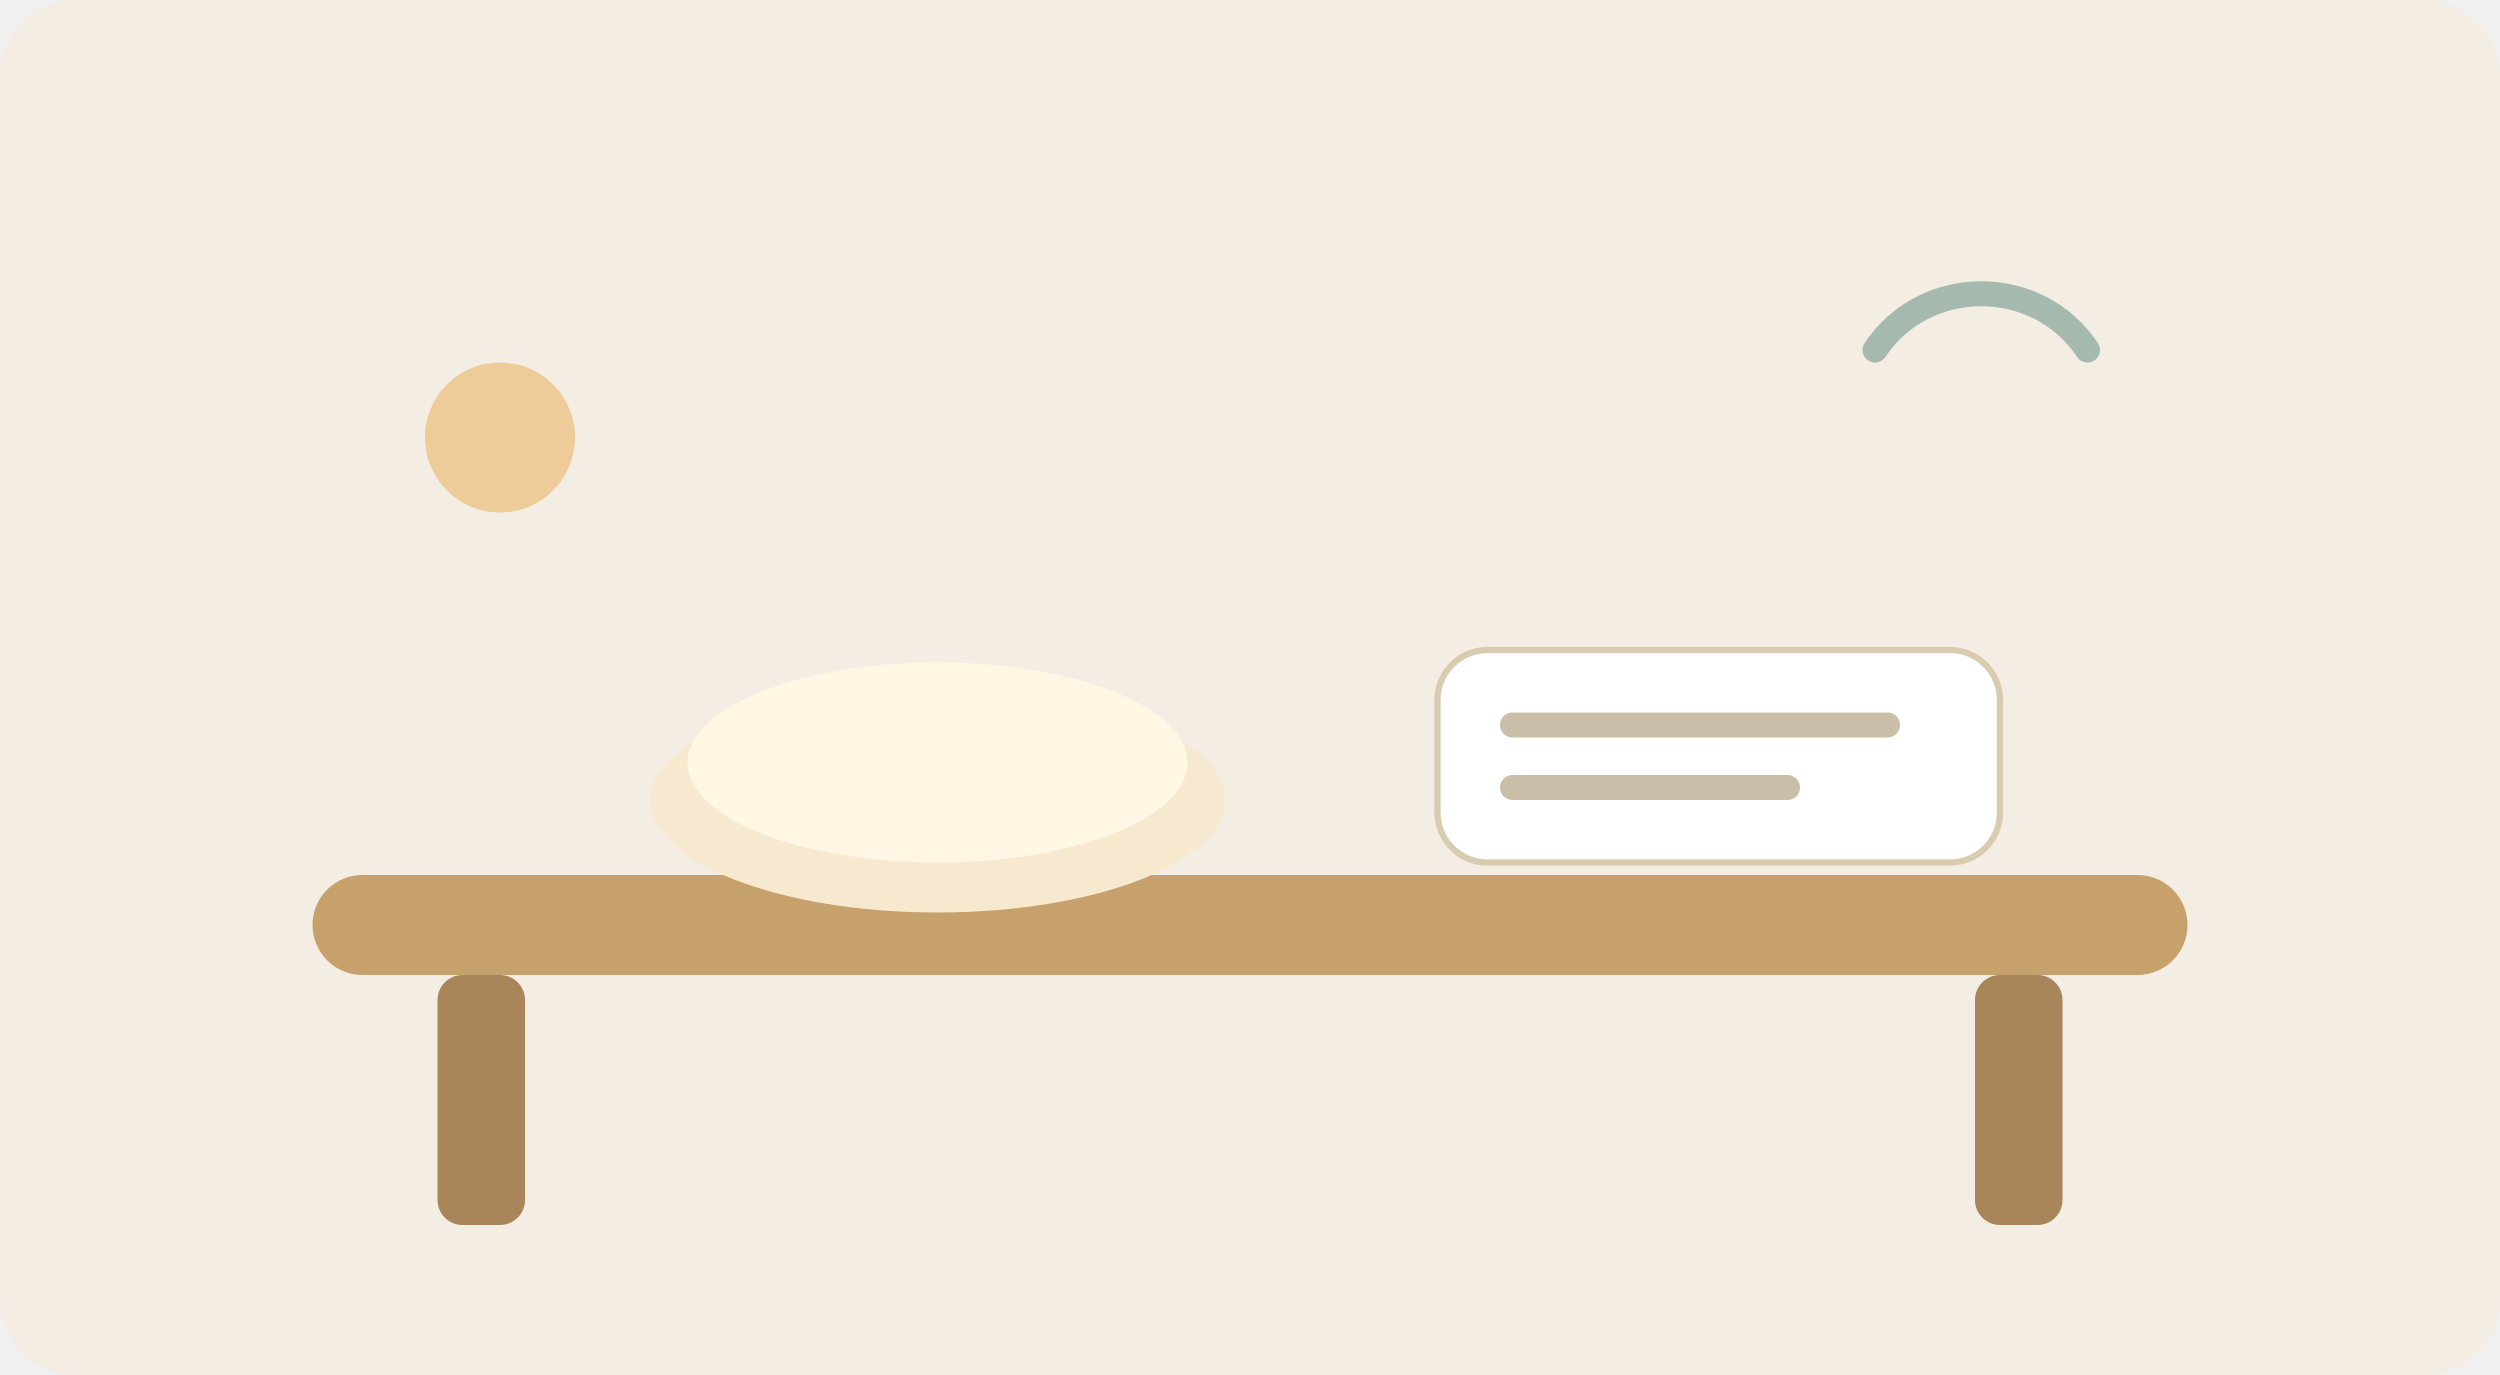
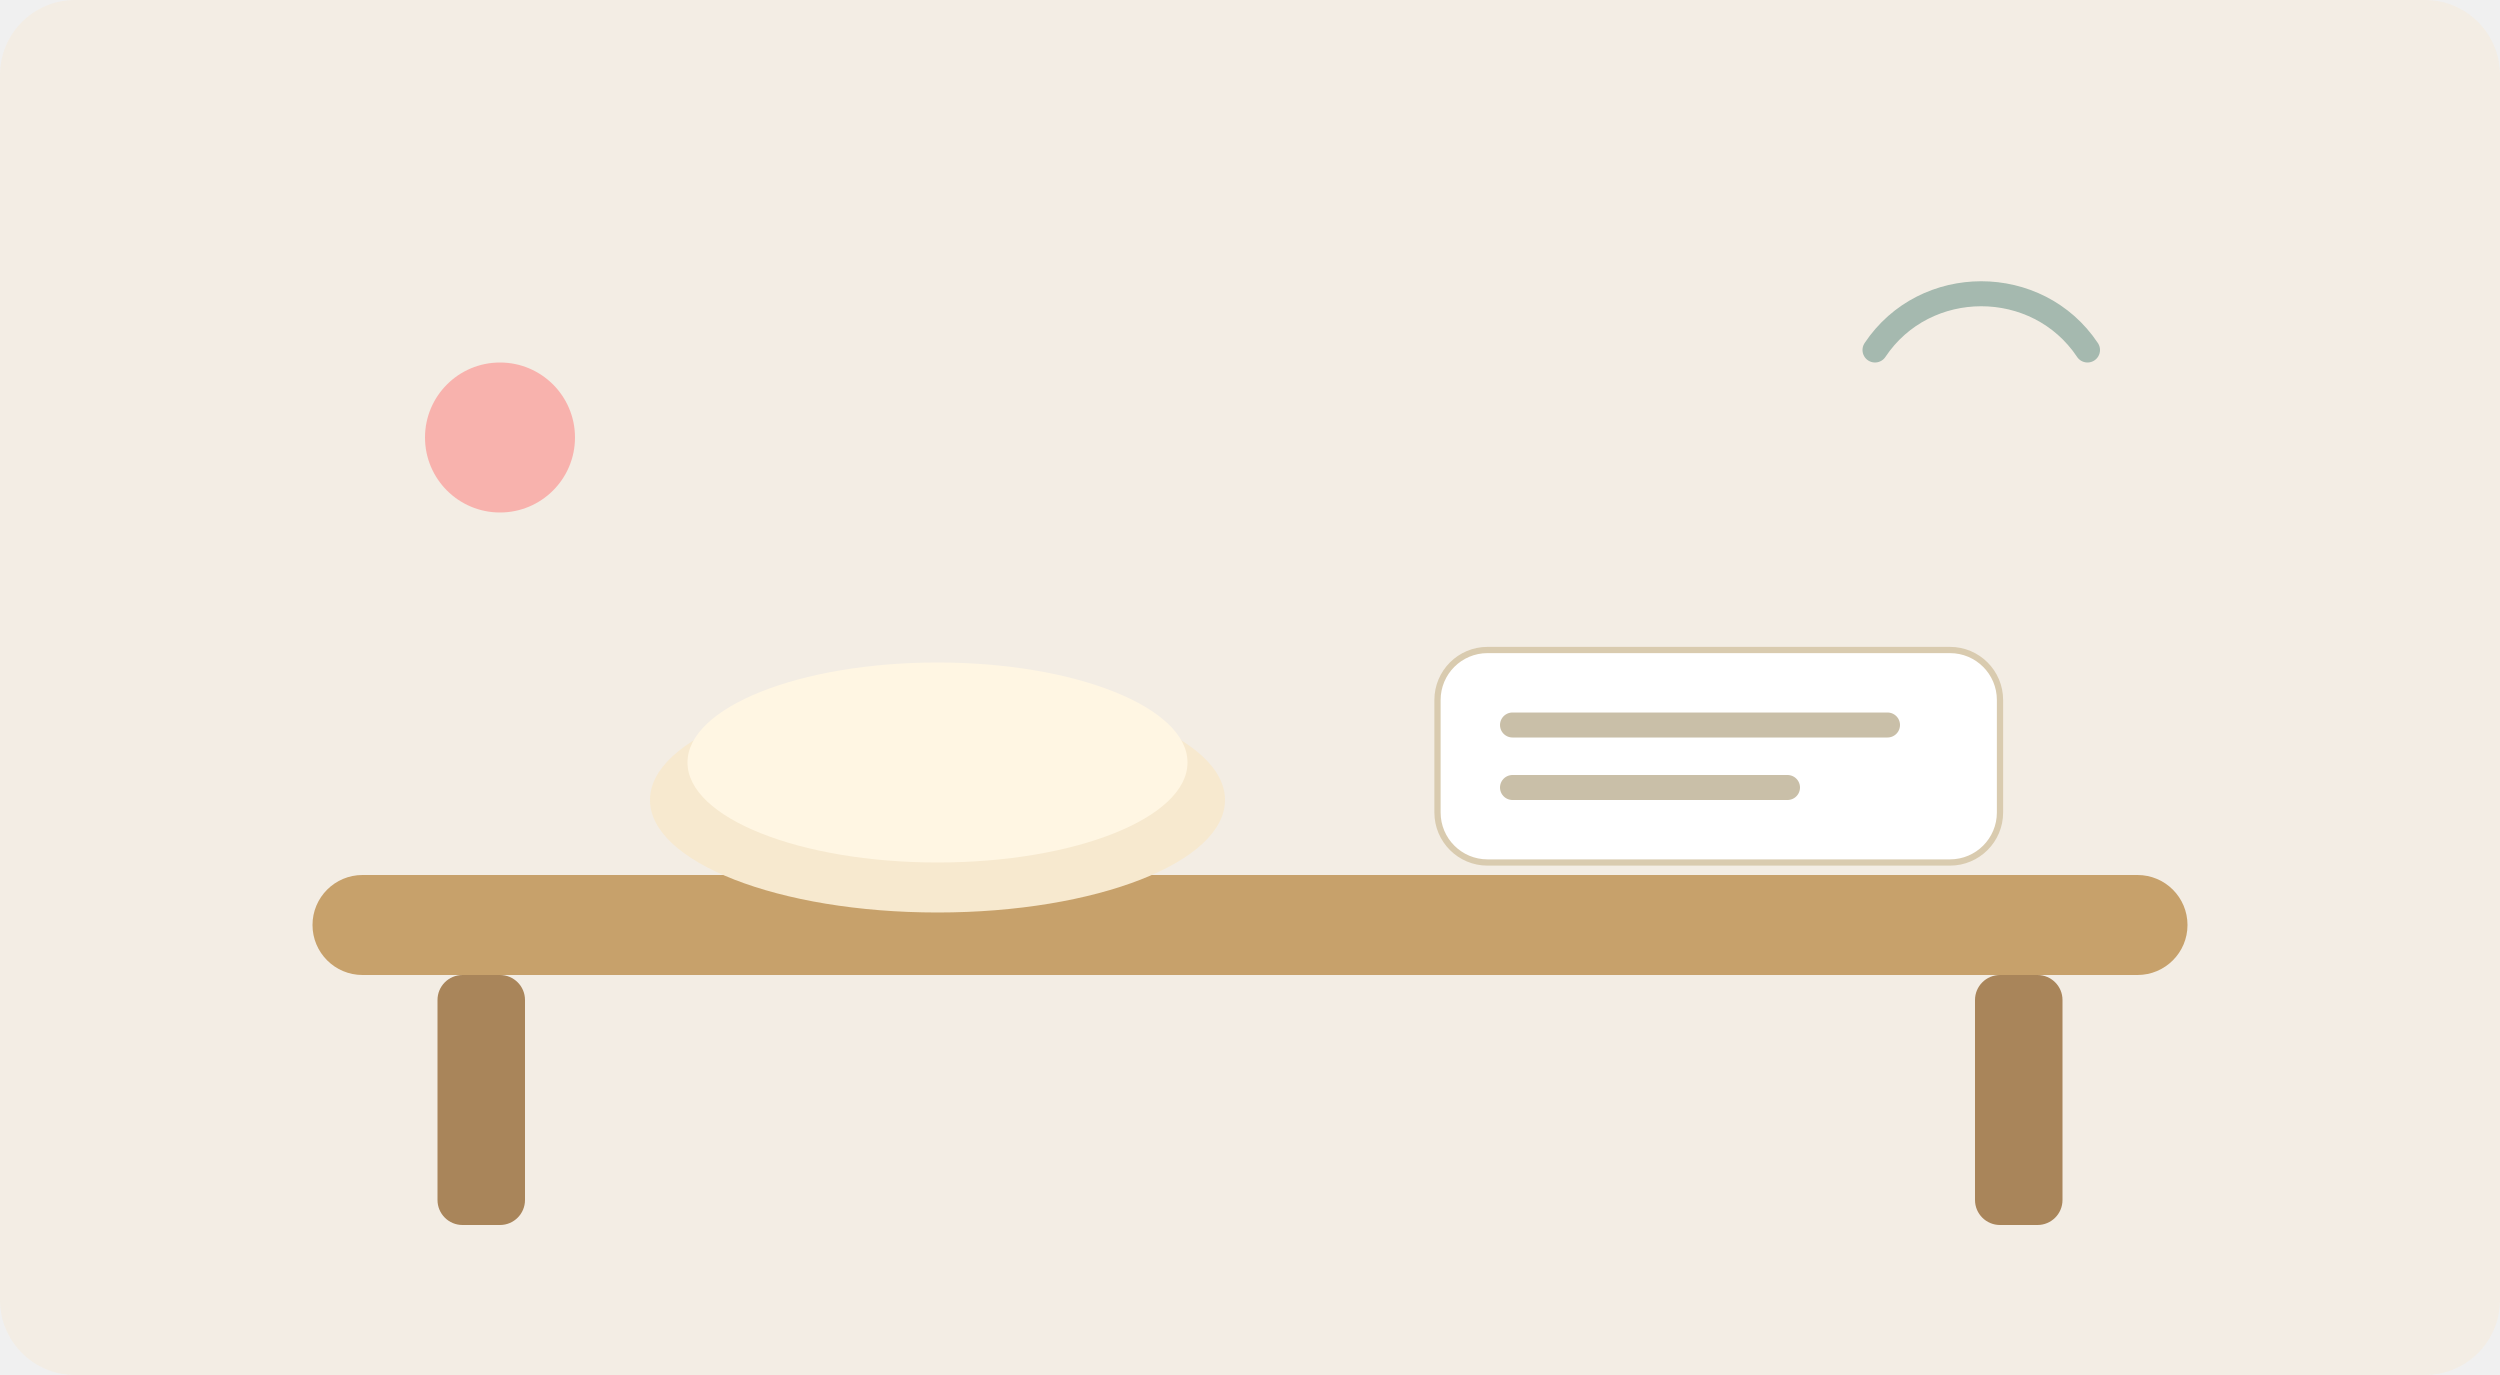
<svg xmlns="http://www.w3.org/2000/svg" viewBox="0 0 400 220" role="img">
  <rect width="400" height="220" rx="12" fill="#F3EDE4" />
  <rect x="50" y="140" width="300" height="16" rx="8" fill="#C7A16B" />
  <rect x="70" y="156" width="14" height="40" rx="4" fill="#A9855A" />
  <rect x="316" y="156" width="14" height="40" rx="4" fill="#A9855A" />
  <ellipse cx="150" cy="128" rx="46" ry="18" fill="#F7E9CF" />
  <ellipse cx="150" cy="122" rx="40" ry="16" fill="#FFF6E3" />
  <rect x="230" y="104" width="90" height="34" rx="8" fill="#FFFFFF" stroke="#D9CBAF" />
  <path d="M242 116h60M242 126h44" stroke="#C9BFA8" stroke-width="4" stroke-linecap="round" />
-   <circle cx="80" cy="70" r="12" fill="#E8A33D" opacity="0.45" />
+   <circle cx="80" cy="70" r="12" fill="#FF6B6B" opacity="0.45" />
  <path d="M300 56c8-12 26-12 34 0" stroke="#2F6B5E" stroke-width="4" fill="none" stroke-linecap="round" opacity="0.4" />
</svg>
